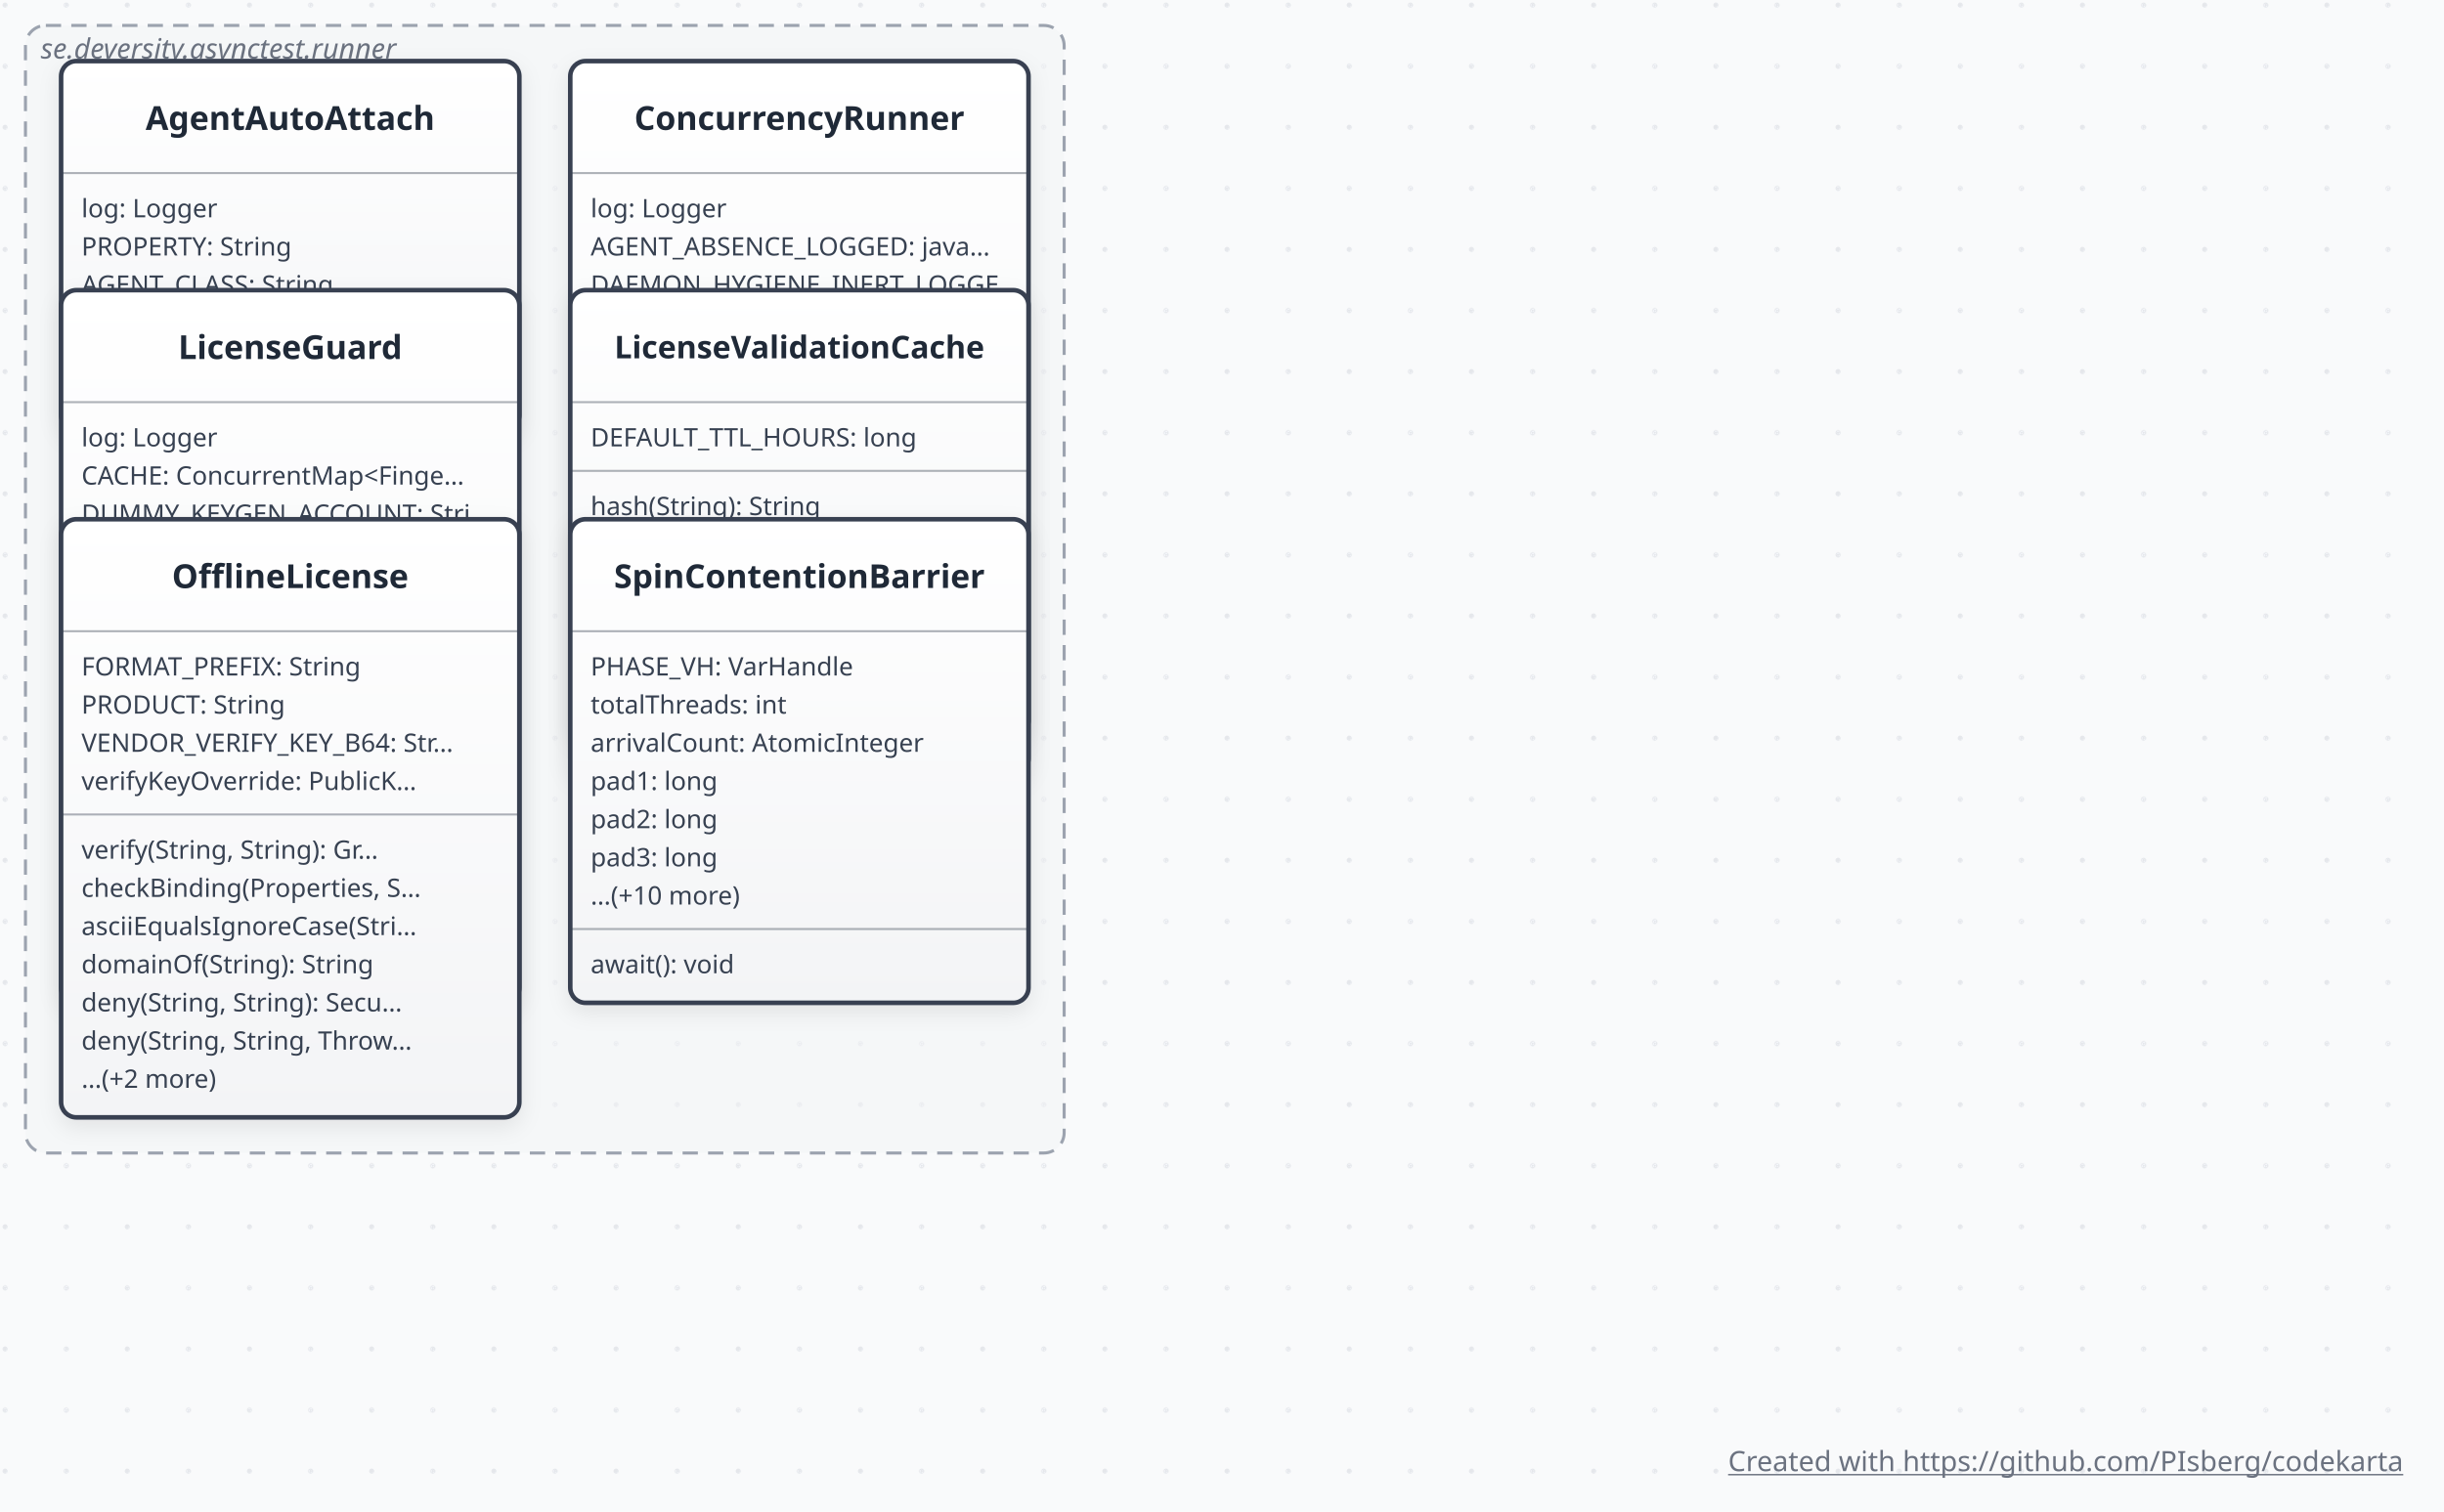
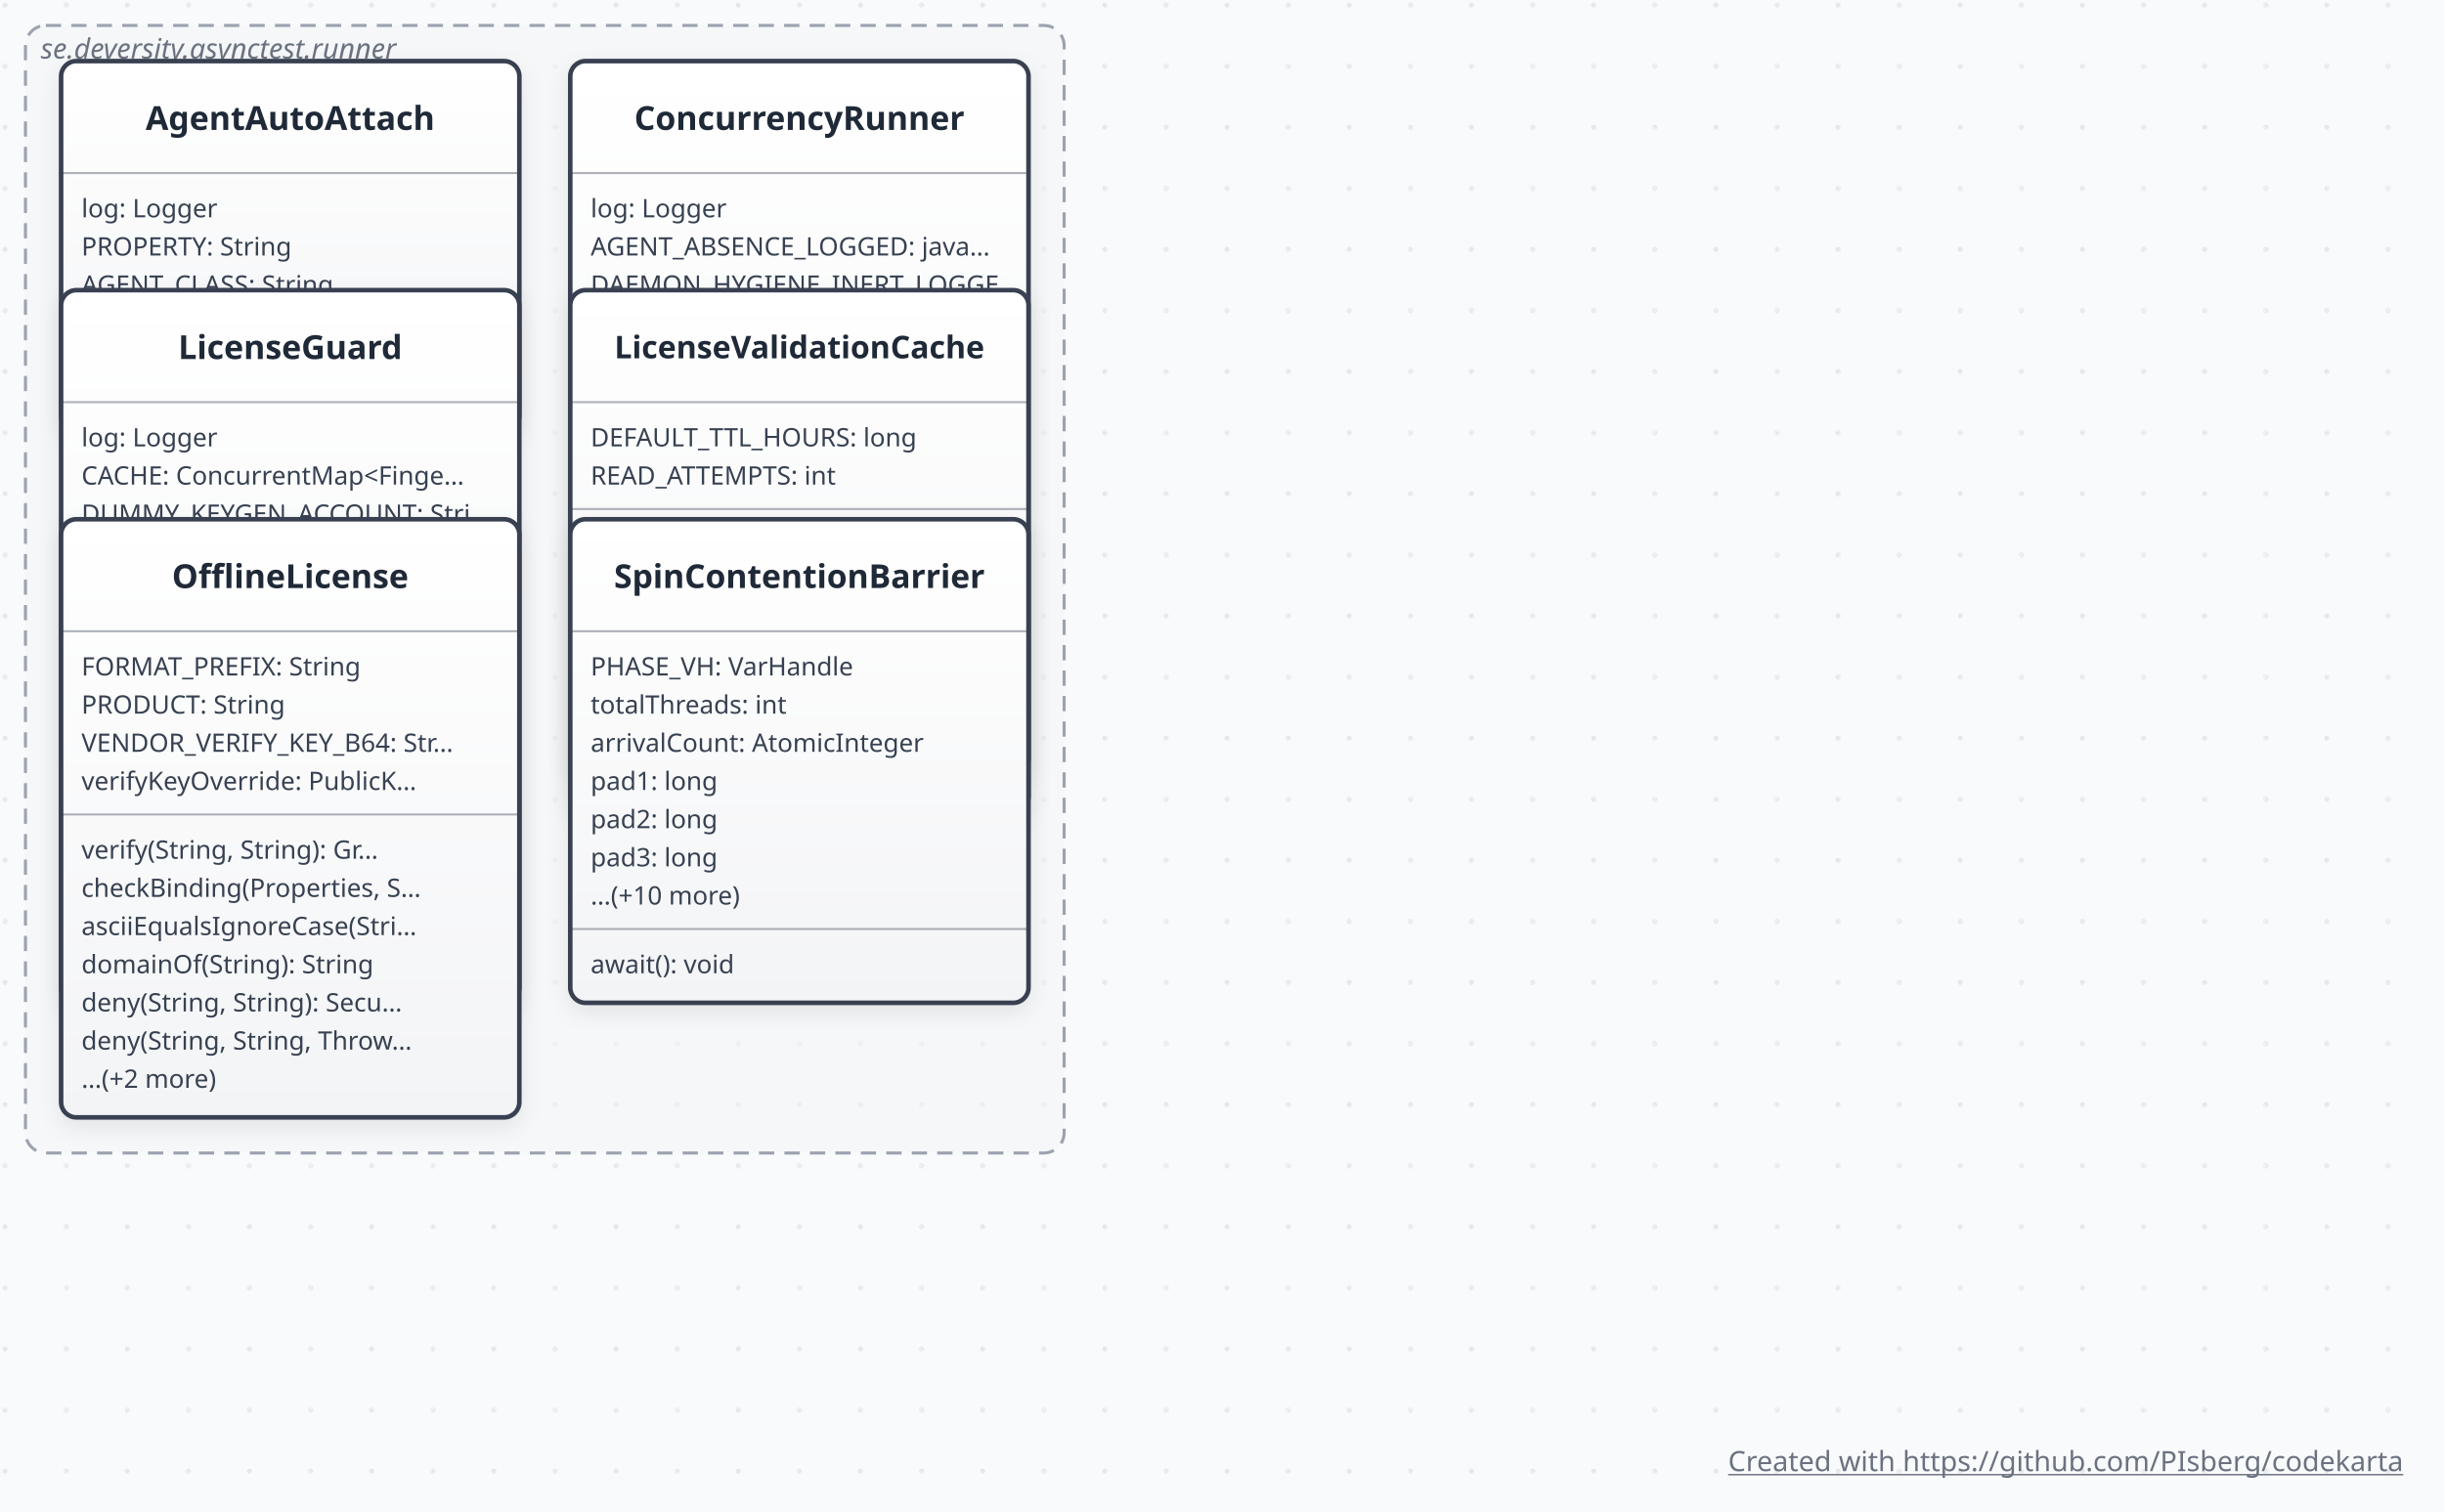
<svg xmlns="http://www.w3.org/2000/svg" width="960" height="594" viewBox="0 0 960 594">
  <defs>
    <style>
svg { font-family: 'Outfit', 'Inter', -apple-system, BlinkMacSystemFont, 'Segoe UI', sans-serif; }
text { font-family: 'Outfit', 'Inter', -apple-system, BlinkMacSystemFont, 'Segoe UI', sans-serif !important; }
.node-rect { transition: filter 0.2s ease, stroke-width 0.2s ease, stroke 0.2s ease; }
.node-rect:hover { stroke-width: 2.2 !important; filter: drop-shadow(0 8px 16px rgba(15, 23, 42, 0.12)) !important; }
.edge-line { stroke-linecap: round; stroke-linejoin: round; transition: stroke-width 0.2s ease; }
.edge-line:hover { stroke-width: 2.5 !important; }
.edge-label { paint-order: stroke; stroke: #f9fafb; stroke-width: 3; font-weight: 500; }
.diagram-attribution { fill: #9ca3af; text-decoration: none; transition: fill 0.2s ease; }
.diagram-attribution:hover { fill: #4b5563; text-decoration: underline; }
.group-rect { transition: stroke-width 0.2s ease; }
.node-label { pointer-events: none; }
</style>
    <filter id="nodeShadow" x="-20%" y="-20%" width="140%" height="140%">
      <feDropShadow dx="0" dy="3" stdDeviation="4" flood-color="#0f172a" flood-opacity="0.08" />
    </filter>
    <linearGradient id="grad-CLASS" x1="0%" y1="0%" x2="0%" y2="100%">
      <stop offset="0%" stop-color="#ffffff" />
      <stop offset="100%" stop-color="#f3f4f6" />
    </linearGradient>
    <linearGradient id="grad-INTERFACE" x1="0%" y1="0%" x2="0%" y2="100%">
      <stop offset="0%" stop-color="#eff6ff" />
      <stop offset="100%" stop-color="#dbeafe" />
    </linearGradient>
    <linearGradient id="grad-MODULE" x1="0%" y1="0%" x2="0%" y2="100%">
      <stop offset="0%" stop-color="#faf5ff" />
      <stop offset="100%" stop-color="#ede9fe" />
    </linearGradient>
    <linearGradient id="grad-METHOD" x1="0%" y1="0%" x2="0%" y2="100%">
      <stop offset="0%" stop-color="#fffbeb" />
      <stop offset="100%" stop-color="#fef3c7" />
    </linearGradient>
    <linearGradient id="grad-PACKAGE" x1="0%" y1="0%" x2="0%" y2="100%">
      <stop offset="0%" stop-color="#ecfdf5" />
      <stop offset="100%" stop-color="#d1fae5" />
    </linearGradient>
    <linearGradient id="grad-EXCEPTION" x1="0%" y1="0%" x2="0%" y2="100%">
      <stop offset="0%" stop-color="#fef2f2" />
      <stop offset="100%" stop-color="#fee2e2" />
    </linearGradient>
    <linearGradient id="grad-STATE" x1="0%" y1="0%" x2="0%" y2="100%">
      <stop offset="0%" stop-color="#f0f9ff" />
      <stop offset="100%" stop-color="#e0f2fe" />
    </linearGradient>
    <pattern id="dotGrid" width="24" height="24" patternUnits="userSpaceOnUse">
      <circle cx="2" cy="2" r="1" fill="#e5e7eb" />
    </pattern>
  </defs>
  <rect width="960" height="594" fill="#f9fafb" />
  <rect width="960" height="594" fill="url(#dotGrid)" />
  <rect class="group-rect" x="10.0" y="10.0" width="408.0" height="443.0" rx="8" fill="#f3f4f6" fill-opacity="0.5" stroke="#9ca3af" stroke-dasharray="6,4" stroke-width="1.2" />
  <text x="16.0" y="23.0" font-family="sans-serif" font-size="11" fill="#6b7280" font-style="italic">se.deversity.asynctest.runner</text>
  <g id="AgentAutoAttach">
    <rect class="node-rect" x="24.0" y="24.0" width="180.0" height="145.0" rx="6.0" fill="url(#grad-CLASS)" stroke="#374151" stroke-width="1.8" filter="url(#nodeShadow)" />
    <text class="node-label" x="114.0" y="46.0" text-anchor="middle" dominant-baseline="central" font-family="sans-serif" font-size="13.0" font-weight="bold" fill="#1f2937">AgentAutoAttach</text>
    <line x1="24.0" y1="68.0" x2="204.0" y2="68.0" stroke="#374151" stroke-width="0.8" opacity="0.4" />
    <text x="32.0" y="81.5" font-family="sans-serif" font-size="10" fill="#374151" dominant-baseline="central">log: Logger</text>
    <text x="32.0" y="96.5" font-family="sans-serif" font-size="10" fill="#374151" dominant-baseline="central">PROPERTY: String</text>
    <text x="32.0" y="111.5" font-family="sans-serif" font-size="10" fill="#374151" dominant-baseline="central">AGENT_CLASS: String</text>
    <text x="32.0" y="126.5" font-family="sans-serif" font-size="10" fill="#374151" dominant-baseline="central">ATTEMPTED: AtomicBoolean</text>
    <line x1="24.0" y1="140.0" x2="204.0" y2="140.0" stroke="#374151" stroke-width="0.8" opacity="0.4" />
    <text x="32.0" y="153.5" font-family="sans-serif" font-size="10" fill="#374151" dominant-baseline="central">attachIfRequested(): void</text>
  </g>
  <g id="ConcurrencyRunner">
    <rect class="node-rect" x="224.0" y="24.0" width="180.0" height="280.0" rx="6.0" fill="url(#grad-CLASS)" stroke="#374151" stroke-width="1.8" filter="url(#nodeShadow)" />
    <text class="node-label" x="314.0" y="46.0" text-anchor="middle" dominant-baseline="central" font-family="sans-serif" font-size="13.0" font-weight="bold" fill="#1f2937">ConcurrencyRunner</text>
    <line x1="224.0" y1="68.0" x2="404.0" y2="68.0" stroke="#374151" stroke-width="0.8" opacity="0.4" />
    <text x="232.0" y="81.5" font-family="sans-serif" font-size="10" fill="#374151" dominant-baseline="central">log: Logger</text>
    <text x="232.0" y="96.5" font-family="sans-serif" font-size="10" fill="#374151" dominant-baseline="central">AGENT_ABSENCE_LOGGED: java…</text>
    <text x="232.0" y="111.5" font-family="sans-serif" font-size="10" fill="#374151" dominant-baseline="central">DAEMON_HYGIENE_INERT_LOGGE…</text>
    <text x="232.0" y="126.5" font-family="sans-serif" font-size="10" fill="#374151" dominant-baseline="central">DEADLOCK_INERT_LOGGED: jav…</text>
    <text x="232.0" y="141.5" font-family="sans-serif" font-size="10" fill="#374151" dominant-baseline="central">LIVELOCK_INERT_LOGGED: jav…</text>
    <text x="232.0" y="156.5" font-family="sans-serif" font-size="10" fill="#374151" dominant-baseline="central">TIMEOUT_MULTIPLIER_PROPERT…</text>
    <text x="232.0" y="171.5" font-family="sans-serif" font-size="10" fill="#374151" dominant-baseline="central">…(+8 more)</text>
    <line x1="224.0" y1="185.0" x2="404.0" y2="185.0" stroke="#374151" stroke-width="0.8" opacity="0.4" />
    <text x="232.0" y="198.5" font-family="sans-serif" font-size="10" fill="#374151" dominant-baseline="central">execute(ReflectiveInvocati…</text>
    <text x="232.0" y="213.5" font-family="sans-serif" font-size="10" fill="#374151" dominant-baseline="central">resolveTimeoutMultiplier()…</text>
    <text x="232.0" y="228.5" font-family="sans-serif" font-size="10" fill="#374151" dominant-baseline="central">analyzeAndGate(AsyncTestCo…</text>
    <text x="232.0" y="243.5" font-family="sans-serif" font-size="10" fill="#374151" dominant-baseline="central">createBarrier(int, long, b…</text>
    <text x="232.0" y="258.5" font-family="sans-serif" font-size="10" fill="#374151" dominant-baseline="central">runSingleInvocationRound(R…</text>
    <text x="232.0" y="273.5" font-family="sans-serif" font-size="10" fill="#374151" dominant-baseline="central">buildMultiFailureError(Lis…</text>
    <text x="232.0" y="288.5" font-family="sans-serif" font-size="10" fill="#374151" dominant-baseline="central">…(+20 more)</text>
  </g>
  <g id="LicenseGuard">
    <rect class="node-rect" x="24.0" y="114.0" width="180.0" height="280.0" rx="6.0" fill="url(#grad-CLASS)" stroke="#374151" stroke-width="1.8" filter="url(#nodeShadow)" />
    <text class="node-label" x="114.0" y="136.0" text-anchor="middle" dominant-baseline="central" font-family="sans-serif" font-size="13.0" font-weight="bold" fill="#1f2937">LicenseGuard</text>
    <line x1="24.0" y1="158.0" x2="204.0" y2="158.0" stroke="#374151" stroke-width="0.8" opacity="0.4" />
    <text x="32.0" y="171.5" font-family="sans-serif" font-size="10" fill="#374151" dominant-baseline="central">log: Logger</text>
    <text x="32.0" y="186.5" font-family="sans-serif" font-size="10" fill="#374151" dominant-baseline="central">CACHE: ConcurrentMap&lt;Finge…</text>
    <text x="32.0" y="201.5" font-family="sans-serif" font-size="10" fill="#374151" dominant-baseline="central">DUMMY_KEYGEN_ACCOUNT: Stri…</text>
    <text x="32.0" y="216.5" font-family="sans-serif" font-size="10" fill="#374151" dominant-baseline="central">DUMMY_KEYGEN_PRODUCT: Stri…</text>
    <text x="32.0" y="231.5" font-family="sans-serif" font-size="10" fill="#374151" dominant-baseline="central">announcedCiMock: boolean</text>
    <text x="32.0" y="246.5" font-family="sans-serif" font-size="10" fill="#374151" dominant-baseline="central">announcedGranted: boolean</text>
    <text x="32.0" y="261.5" font-family="sans-serif" font-size="10" fill="#374151" dominant-baseline="central">…(+3 more)</text>
    <line x1="24.0" y1="275.0" x2="204.0" y2="275.0" stroke="#374151" stroke-width="0.8" opacity="0.4" />
    <text x="32.0" y="288.5" font-family="sans-serif" font-size="10" fill="#374151" dominant-baseline="central">check(AsyncTestConfig): vo…</text>
    <text x="32.0" y="303.5" font-family="sans-serif" font-size="10" fill="#374151" dominant-baseline="central">performCheck(Fingerprint):…</text>
    <text x="32.0" y="318.5" font-family="sans-serif" font-size="10" fill="#374151" dominant-baseline="central">announceNoncommercial(): v…</text>
    <text x="32.0" y="333.5" font-family="sans-serif" font-size="10" fill="#374151" dominant-baseline="central">assertsCommercialLicence(b…</text>
    <text x="32.0" y="348.5" font-family="sans-serif" font-size="10" fill="#374151" dominant-baseline="central">requireProviderCoordinates…</text>
    <text x="32.0" y="363.5" font-family="sans-serif" font-size="10" fill="#374151" dominant-baseline="central">validatorUnreachable(Finge…</text>
    <text x="32.0" y="378.5" font-family="sans-serif" font-size="10" fill="#374151" dominant-baseline="central">…(+4 more)</text>
  </g>
  <g id="LicenseValidationCache">
-     <rect class="node-rect" x="224.0" y="114.0" width="180.0" height="175.0" rx="6.0" fill="url(#grad-CLASS)" stroke="#374151" stroke-width="1.8" filter="url(#nodeShadow)" />
+     <rect class="node-rect" x="224.0" y="114.0" width="180.0" height="205.0" rx="6.0" fill="url(#grad-CLASS)" stroke="#374151" stroke-width="1.8" filter="url(#nodeShadow)" />
    <text class="node-label" x="314.0" y="136.0" text-anchor="middle" dominant-baseline="central" font-family="sans-serif" font-size="12.3" font-weight="bold" fill="#1f2937">LicenseValidationCache</text>
    <line x1="224.0" y1="158.0" x2="404.0" y2="158.0" stroke="#374151" stroke-width="0.8" opacity="0.4" />
    <text x="232.0" y="171.5" font-family="sans-serif" font-size="10" fill="#374151" dominant-baseline="central">DEFAULT_TTL_HOURS: long</text>
-     <line x1="224.0" y1="185.0" x2="404.0" y2="185.0" stroke="#374151" stroke-width="0.8" opacity="0.4" />
-     <text x="232.0" y="198.5" font-family="sans-serif" font-size="10" fill="#374151" dominant-baseline="central">hash(String): String</text>
-     <text x="232.0" y="213.5" font-family="sans-serif" font-size="10" fill="#374151" dominant-baseline="central">isFresh(String): boolean</text>
-     <text x="232.0" y="228.5" font-family="sans-serif" font-size="10" fill="#374151" dominant-baseline="central">hasRecord(String): boolean</text>
-     <text x="232.0" y="243.5" font-family="sans-serif" font-size="10" fill="#374151" dominant-baseline="central">record(String): void</text>
-     <text x="232.0" y="258.5" font-family="sans-serif" font-size="10" fill="#374151" dominant-baseline="central">fileFor(String): Path</text>
-     <text x="232.0" y="273.5" font-family="sans-serif" font-size="10" fill="#374151" dominant-baseline="central">ttlHours(): long</text>
+     <text x="232.0" y="186.5" font-family="sans-serif" font-size="10" fill="#374151" dominant-baseline="central">READ_ATTEMPTS: int</text>
+     <line x1="224.0" y1="200.0" x2="404.0" y2="200.0" stroke="#374151" stroke-width="0.8" opacity="0.4" />
+     <text x="232.0" y="213.5" font-family="sans-serif" font-size="10" fill="#374151" dominant-baseline="central">hash(String): String</text>
+     <text x="232.0" y="228.5" font-family="sans-serif" font-size="10" fill="#374151" dominant-baseline="central">isFresh(String): boolean</text>
+     <text x="232.0" y="243.5" font-family="sans-serif" font-size="10" fill="#374151" dominant-baseline="central">readRetrying(Path): String</text>
+     <text x="232.0" y="258.5" font-family="sans-serif" font-size="10" fill="#374151" dominant-baseline="central">hasRecord(String): boolean</text>
+     <text x="232.0" y="273.5" font-family="sans-serif" font-size="10" fill="#374151" dominant-baseline="central">record(String): void</text>
+     <text x="232.0" y="288.5" font-family="sans-serif" font-size="10" fill="#374151" dominant-baseline="central">fileFor(String): Path</text>
+     <text x="232.0" y="303.5" font-family="sans-serif" font-size="10" fill="#374151" dominant-baseline="central">…(+1 more)</text>
  </g>
  <g id="OfflineLicense">
    <rect class="node-rect" x="24.0" y="204.0" width="180.0" height="235.0" rx="6.0" fill="url(#grad-CLASS)" stroke="#374151" stroke-width="1.8" filter="url(#nodeShadow)" />
    <text class="node-label" x="114.0" y="226.0" text-anchor="middle" dominant-baseline="central" font-family="sans-serif" font-size="13.0" font-weight="bold" fill="#1f2937">OfflineLicense</text>
    <line x1="24.0" y1="248.0" x2="204.0" y2="248.0" stroke="#374151" stroke-width="0.8" opacity="0.4" />
    <text x="32.0" y="261.5" font-family="sans-serif" font-size="10" fill="#374151" dominant-baseline="central">FORMAT_PREFIX: String</text>
    <text x="32.0" y="276.5" font-family="sans-serif" font-size="10" fill="#374151" dominant-baseline="central">PRODUCT: String</text>
    <text x="32.0" y="291.5" font-family="sans-serif" font-size="10" fill="#374151" dominant-baseline="central">VENDOR_VERIFY_KEY_B64: Str…</text>
    <text x="32.0" y="306.5" font-family="sans-serif" font-size="10" fill="#374151" dominant-baseline="central">verifyKeyOverride: PublicK…</text>
    <line x1="24.0" y1="320.0" x2="204.0" y2="320.0" stroke="#374151" stroke-width="0.8" opacity="0.4" />
    <text x="32.0" y="333.5" font-family="sans-serif" font-size="10" fill="#374151" dominant-baseline="central">verify(String, String): Gr…</text>
    <text x="32.0" y="348.5" font-family="sans-serif" font-size="10" fill="#374151" dominant-baseline="central">checkBinding(Properties, S…</text>
    <text x="32.0" y="363.5" font-family="sans-serif" font-size="10" fill="#374151" dominant-baseline="central">asciiEqualsIgnoreCase(Stri…</text>
    <text x="32.0" y="378.5" font-family="sans-serif" font-size="10" fill="#374151" dominant-baseline="central">domainOf(String): String</text>
    <text x="32.0" y="393.5" font-family="sans-serif" font-size="10" fill="#374151" dominant-baseline="central">deny(String, String): Secu…</text>
    <text x="32.0" y="408.5" font-family="sans-serif" font-size="10" fill="#374151" dominant-baseline="central">deny(String, String, Throw…</text>
    <text x="32.0" y="423.5" font-family="sans-serif" font-size="10" fill="#374151" dominant-baseline="central">…(+2 more)</text>
  </g>
  <g id="SpinContentionBarrier">
    <rect class="node-rect" x="224.0" y="204.0" width="180.0" height="190.0" rx="6.0" fill="url(#grad-CLASS)" stroke="#374151" stroke-width="1.8" filter="url(#nodeShadow)" />
    <text class="node-label" x="314.0" y="226.0" text-anchor="middle" dominant-baseline="central" font-family="sans-serif" font-size="12.9" font-weight="bold" fill="#1f2937">SpinContentionBarrier</text>
    <line x1="224.0" y1="248.0" x2="404.0" y2="248.0" stroke="#374151" stroke-width="0.8" opacity="0.4" />
    <text x="232.0" y="261.5" font-family="sans-serif" font-size="10" fill="#374151" dominant-baseline="central">PHASE_VH: VarHandle</text>
    <text x="232.0" y="276.5" font-family="sans-serif" font-size="10" fill="#374151" dominant-baseline="central">totalThreads: int</text>
    <text x="232.0" y="291.5" font-family="sans-serif" font-size="10" fill="#374151" dominant-baseline="central">arrivalCount: AtomicInteger</text>
    <text x="232.0" y="306.5" font-family="sans-serif" font-size="10" fill="#374151" dominant-baseline="central">pad1: long</text>
    <text x="232.0" y="321.5" font-family="sans-serif" font-size="10" fill="#374151" dominant-baseline="central">pad2: long</text>
    <text x="232.0" y="336.5" font-family="sans-serif" font-size="10" fill="#374151" dominant-baseline="central">pad3: long</text>
    <text x="232.0" y="351.5" font-family="sans-serif" font-size="10" fill="#374151" dominant-baseline="central">…(+10 more)</text>
    <line x1="224.0" y1="365.0" x2="404.0" y2="365.0" stroke="#374151" stroke-width="0.8" opacity="0.4" />
    <text x="232.0" y="378.5" font-family="sans-serif" font-size="10" fill="#374151" dominant-baseline="central">await(): void</text>
  </g>
  <a class="diagram-attribution" href="https://github.com/PIsberg/codekarta" target="_blank" rel="noopener noreferrer">
    <text x="944.0" y="578.0" text-anchor="end" font-family="sans-serif" font-size="11" fill="#6b7280" text-decoration="underline">Created with https://github.com/PIsberg/codekarta</text>
  </a>
</svg>
